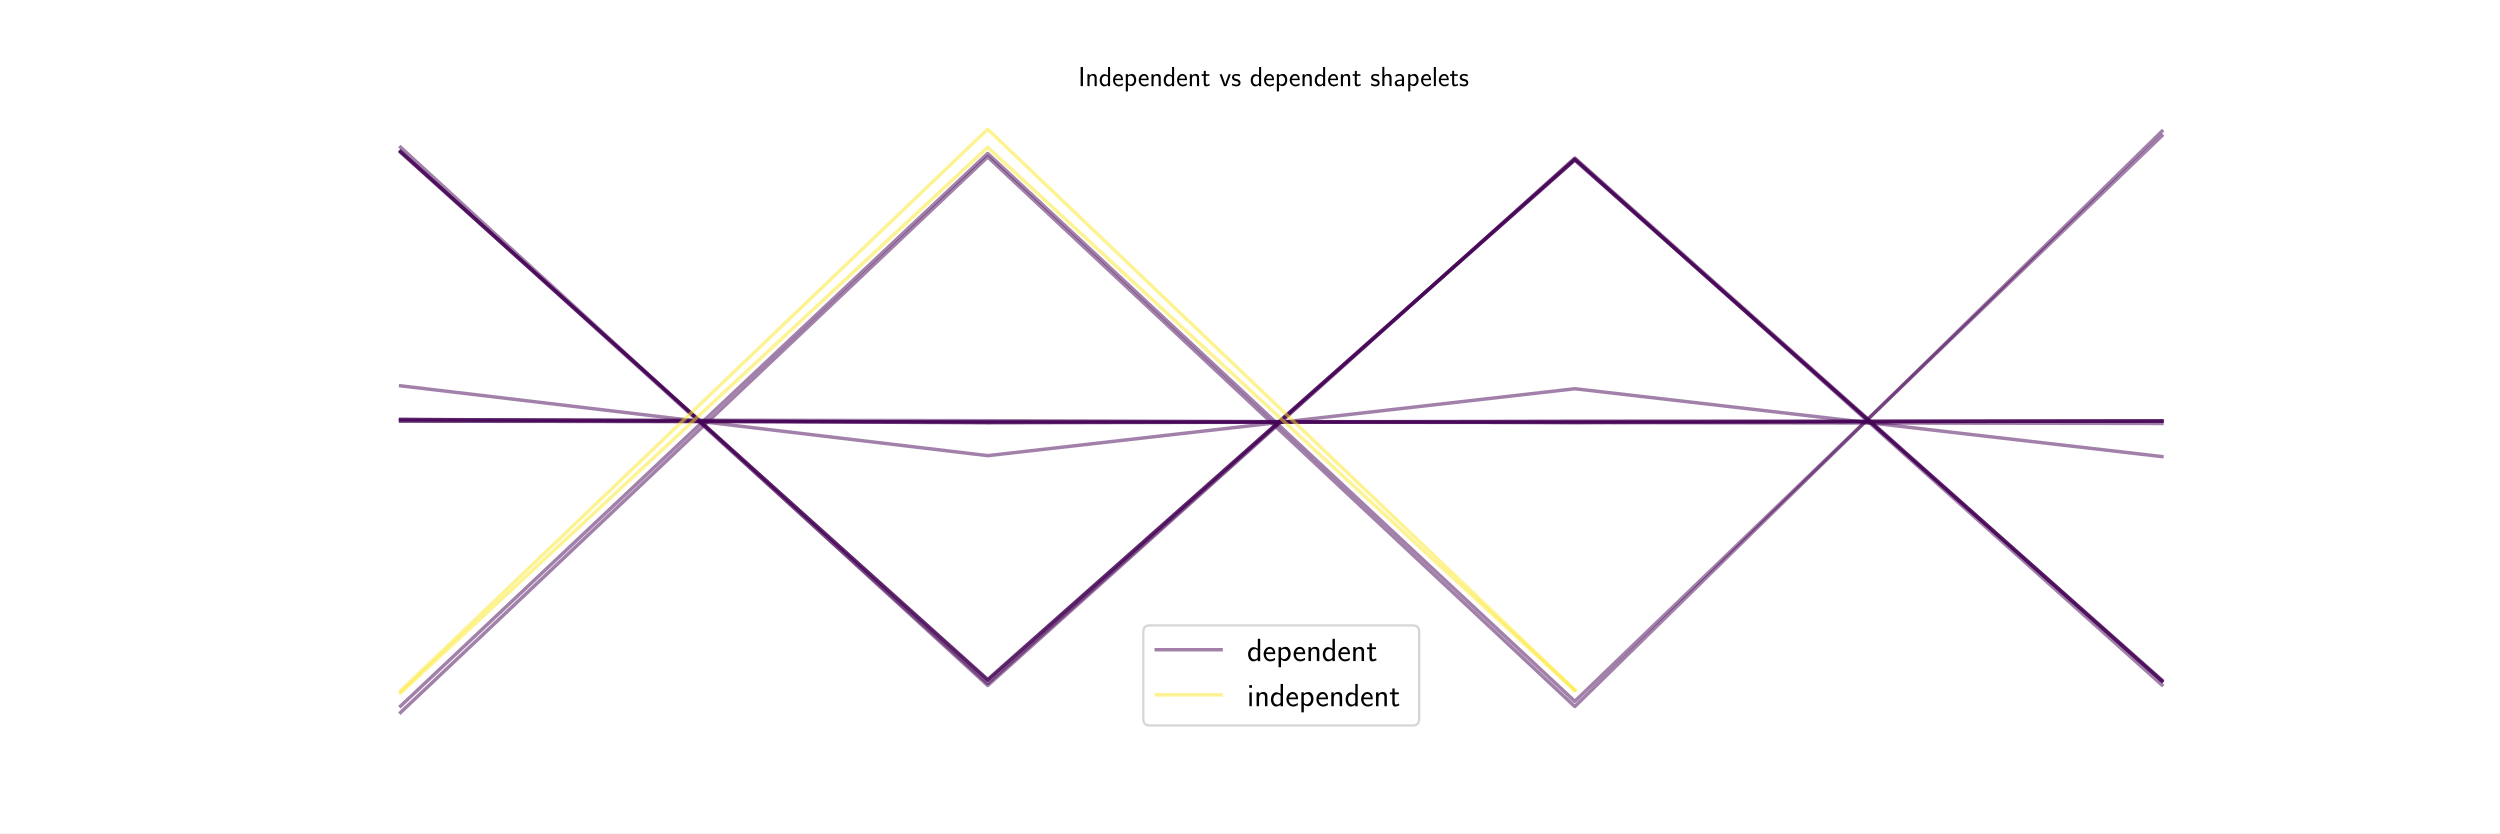
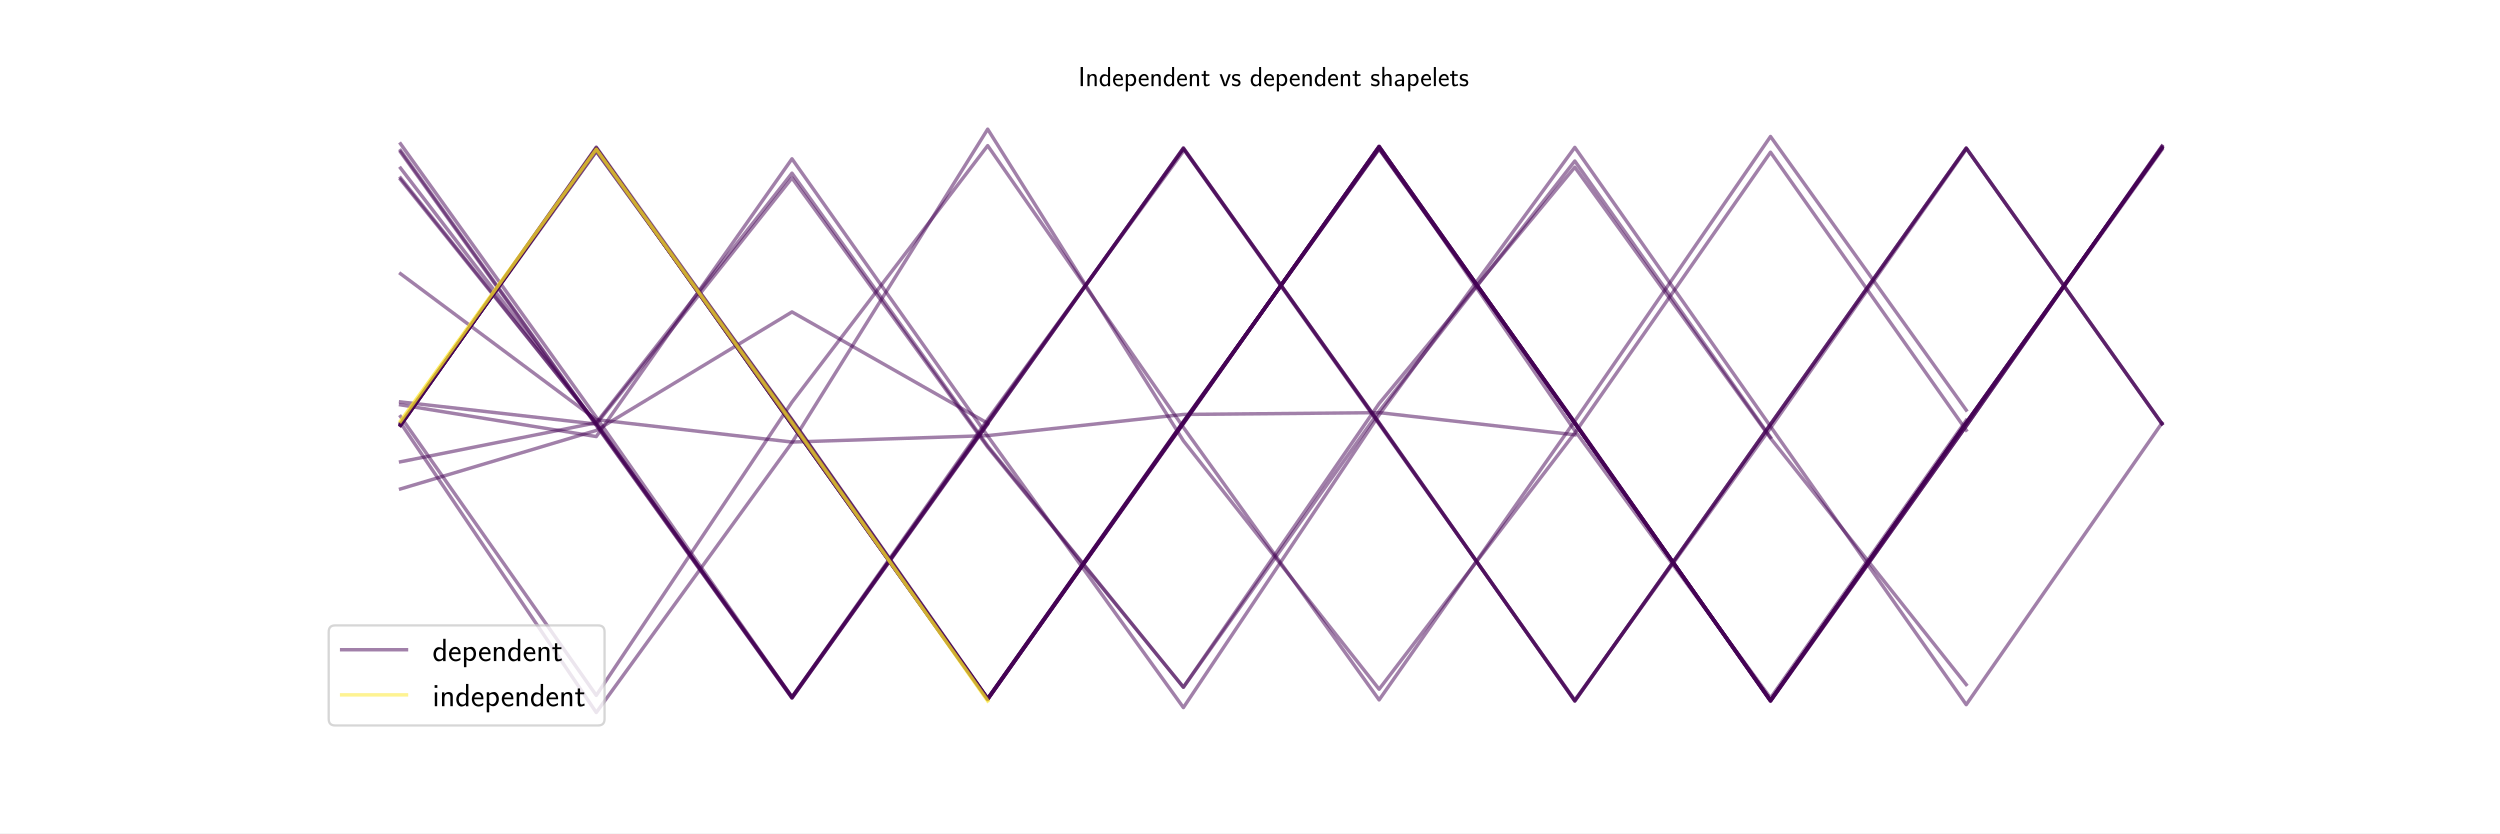
<svg xmlns="http://www.w3.org/2000/svg" xmlns:xlink="http://www.w3.org/1999/xlink" height="360pt" version="1.1" viewBox="0 0 1080 360" width="1080pt">
  <defs>
    <style type="text/css">
*{stroke-linecap:butt;stroke-linejoin:round;}
  </style>
  </defs>
  <g id="figure_1">
    <g id="patch_1">
      <path d="M 0 360  L 1080 360  L 1080 0  L 0 0  z " style="fill:#ffffff;" />
    </g>
    <g id="axes_1">
      <g id="line2d_1">
-         <path clip-path="url(#pa8c28a4d9b)" d="M 173.045 166.664  L 426.682 196.842  L 680.318 167.936  L 933.955 197.243  " style="fill:none;opacity:0.5;stroke:#440154;stroke-linecap:square;stroke-width:1.5;" />
+         <path clip-path="url(#pe93e72d672)" d="M 173.045 183.715  L 257.591 64.152  L 342.136 183.274  L 426.682 301.917  L 511.227 182.75  L 595.773 63.368  L 680.318 182.831  L 764.864 302.556  L 849.409 182.501  L 933.955 64.068  " style="fill:none;opacity:0.5;stroke:#440154;stroke-linecap:square;stroke-width:1.5;" />
      </g>
      <g id="line2d_2">
-         <path clip-path="url(#pa8c28a4d9b)" d="M 173.045 65.405  L 426.682 295.267  L 680.318 68.553  L 933.955 295.922  " style="fill:none;opacity:0.5;stroke:#440154;stroke-linecap:square;stroke-width:1.5;" />
+         <path clip-path="url(#pe93e72d672)" d="M 173.045 183.534  L 257.591 63.736  L 342.136 183.483  L 426.682 302.224  L 511.227 182.23  L 595.773 63.971  L 680.318 182.865  L 764.864 302.563  L 849.409 182.9  L 933.955 64.649  " style="fill:none;opacity:0.5;stroke:#440154;stroke-linecap:square;stroke-width:1.5;" />
      </g>
      <g id="line2d_3">
-         <path clip-path="url(#pa8c28a4d9b)" d="M 173.045 305.031  L 426.682 66.307  L 680.318 302.961  L 933.955 58.652  " style="fill:none;opacity:0.5;stroke:#440154;stroke-linecap:square;stroke-width:1.5;" />
+         <path clip-path="url(#pe93e72d672)" d="M 173.045 179.948  L 257.591 300.398  L 342.136 173.711  L 426.682 62.924  L 511.227 184.638  L 595.773 302.349  L 680.318 181.861  L 764.864 58.963  L 849.409 177.168  " style="fill:none;opacity:0.5;stroke:#440154;stroke-linecap:square;stroke-width:1.5;" />
      </g>
      <g id="line2d_4">
-         <path clip-path="url(#pa8c28a4d9b)" d="M 173.045 65.849  L 426.682 293.499  L 680.318 69.187  L 933.955 293.781  " style="fill:none;opacity:0.5;stroke:#440154;stroke-linecap:square;stroke-width:1.5;" />
+         <path clip-path="url(#pe93e72d672)" d="M 173.045 65.702  L 257.591 183.831  L 342.136 301.594  L 426.682 182.002  L 511.227 64.302  L 595.773 183.247  L 680.318 302.419  L 764.864 184.882  L 849.409 64.472  " style="fill:none;opacity:0.5;stroke:#440154;stroke-linecap:square;stroke-width:1.5;" />
      </g>
      <g id="line2d_5">
-         <path clip-path="url(#pa8c28a4d9b)" d="M 173.045 181.301  L 426.682 181.732  L 680.318 182.553  L 933.955 182.93  " style="fill:none;opacity:0.5;stroke:#440154;stroke-linecap:square;stroke-width:1.5;" />
+         <path clip-path="url(#pe93e72d672)" d="M 173.045 183.562  L 257.591 64.293  L 342.136 183.492  L 426.682 301.966  L 511.227 182.708  L 595.773 63.358  L 680.318 182.815  L 764.864 302.65  L 849.409 182.679  L 933.955 63.975  " style="fill:none;opacity:0.5;stroke:#440154;stroke-linecap:square;stroke-width:1.5;" />
      </g>
      <g id="line2d_6">
-         <path clip-path="url(#pa8c28a4d9b)" d="M 173.045 307.8  L 426.682 67.811  L 680.318 305.219  L 933.955 56.695  " style="fill:none;opacity:0.5;stroke:#440154;stroke-linecap:square;stroke-width:1.5;" />
+         <path clip-path="url(#pe93e72d672)" d="M 173.045 199.491  L 257.591 182.634  L 342.136 74.814  L 426.682 192.622  L 511.227 296.874  L 595.773 177.673  L 680.318 69.559  L 764.864 188.922  " style="fill:none;opacity:0.5;stroke:#440154;stroke-linecap:square;stroke-width:1.5;" />
      </g>
      <g id="line2d_7">
-         <path clip-path="url(#pa8c28a4d9b)" d="M 173.045 181.957  L 426.682 182.237  L 680.318 182.444  L 933.955 181.857  " style="fill:none;opacity:0.5;stroke:#440154;stroke-linecap:square;stroke-width:1.5;" />
+         <path clip-path="url(#pe93e72d672)" d="M 173.045 65.03  L 257.591 183.535  L 342.136 301.541  L 426.682 183.276  " style="fill:none;opacity:0.5;stroke:#440154;stroke-linecap:square;stroke-width:1.5;" />
      </g>
      <g id="line2d_8">
-         <path clip-path="url(#pa8c28a4d9b)" d="M 173.045 63.595  L 426.682 296.136  L 680.318 68.264  L 933.955 294.053  " style="fill:none;opacity:0.5;stroke:#440154;stroke-linecap:square;stroke-width:1.5;" />
+         <path clip-path="url(#pe93e72d672)" d="M 173.045 182.696  L 257.591 307.8  L 342.136 191.2  L 426.682 55.8  L 511.227 190.419  L 595.773 297.742  L 680.318 187.043  L 764.864 65.764  L 849.409 185.838  " style="fill:none;opacity:0.5;stroke:#440154;stroke-linecap:square;stroke-width:1.5;" />
      </g>
      <g id="line2d_9">
-         <path clip-path="url(#pa8c28a4d9b)" d="M 173.045 181.146  L 426.682 182.668  L 680.318 182.105  L 933.955 181.909  " style="fill:none;opacity:0.5;stroke:#440154;stroke-linecap:square;stroke-width:1.5;" />
+         <path clip-path="url(#pe93e72d672)" d="M 173.045 118.27  L 257.591 181.288  L 342.136 190.968  L 426.682 188.183  L 511.227 179.038  L 595.773 178.259  L 680.318 187.842  " style="fill:none;opacity:0.5;stroke:#440154;stroke-linecap:square;stroke-width:1.5;" />
      </g>
      <g id="line2d_10">
-         <path clip-path="url(#pa8c28a4d9b)" d="M 173.045 181.215  L 426.682 182.465  L 680.318 181.962  L 933.955 181.962  " style="fill:none;opacity:0.5;stroke:#440154;stroke-linecap:square;stroke-width:1.5;" />
+         <path clip-path="url(#pe93e72d672)" d="M 173.045 211.217  L 257.591 185.938  L 342.136 134.754  L 426.682 182.853  " style="fill:none;opacity:0.5;stroke:#440154;stroke-linecap:square;stroke-width:1.5;" />
      </g>
      <g id="line2d_11">
-         <path clip-path="url(#pa8c28a4d9b)" d="M 173.045 181.901  L 426.682 182.271  L 680.318 182.527  L 933.955 181.82  " style="fill:none;opacity:0.5;stroke:#440154;stroke-linecap:square;stroke-width:1.5;" />
+         <path clip-path="url(#pe93e72d672)" d="M 173.045 77.582  L 257.591 182.896  L 342.136 301.251  L 426.682 182.886  L 511.227 63.933  L 595.773 182.82  L 680.318 302.796  L 764.864 183.326  L 849.409 64.027  L 933.955 183.112  " style="fill:none;opacity:0.5;stroke:#440154;stroke-linecap:square;stroke-width:1.5;" />
      </g>
      <g id="line2d_12">
-         <path clip-path="url(#pa8c28a4d9b)" d="M 173.045 65.513  L 426.682 293.816  L 680.318 68.939  L 933.955 294.24  " style="fill:none;opacity:0.5;stroke:#440154;stroke-linecap:square;stroke-width:1.5;" />
+         <path clip-path="url(#pe93e72d672)" d="M 173.045 174.895  L 257.591 188.59  L 342.136 68.615  L 426.682 188.38  L 511.227 305.669  L 595.773 179.264  L 680.318 63.678  L 764.864 184.22  L 849.409 304.402  L 933.955 182.769  " style="fill:none;opacity:0.5;stroke:#440154;stroke-linecap:square;stroke-width:1.5;" />
      </g>
      <g id="line2d_13">
-         <path clip-path="url(#pa8c28a4d9b)" d="M 173.045 65.503  L 426.682 293.824  L 680.318 68.932  L 933.955 294.253  " style="fill:none;opacity:0.5;stroke:#440154;stroke-linecap:square;stroke-width:1.5;" />
+         <path clip-path="url(#pe93e72d672)" d="M 173.045 173.622  L 257.591 183.211  L 342.136 76.895  L 426.682 193.176  L 511.227 296.879  L 595.773 174.339  L 680.318 72.246  L 764.864 189.298  L 849.409 295.725  " style="fill:none;opacity:0.5;stroke:#440154;stroke-linecap:square;stroke-width:1.5;" />
      </g>
      <g id="line2d_14">
-         <path clip-path="url(#pa8c28a4d9b)" d="M 173.045 299.359  L 426.682 63.613  L 680.318 298.346  " style="fill:none;opacity:0.5;stroke:#fde725;stroke-linecap:square;stroke-width:1.5;" />
+         <path clip-path="url(#pe93e72d672)" d="M 173.045 183.193  L 257.591 64.473  L 342.136 181.188  L 426.682 301.652  L 511.227 182.029  L 595.773 64.442  L 680.318 182.768  L 764.864 302.993  L 849.409 184.026  L 933.955 63.085  " style="fill:none;opacity:0.5;stroke:#440154;stroke-linecap:square;stroke-width:1.5;" />
      </g>
      <g id="line2d_15">
-         <path clip-path="url(#pa8c28a4d9b)" d="M 173.045 298.424  L 426.682 55.8  L 680.318 298.044  " style="fill:none;opacity:0.5;stroke:#fde725;stroke-linecap:square;stroke-width:1.5;" />
+         <path clip-path="url(#pe93e72d672)" d="M 173.045 76.869  L 257.591 182.899  L 342.136 301.254  L 426.682 182.904  L 511.227 63.924  L 595.773 182.818  L 680.318 302.727  L 764.864 183.337  L 849.409 64.021  L 933.955 183.083  " style="fill:none;opacity:0.5;stroke:#440154;stroke-linecap:square;stroke-width:1.5;" />
+       </g>
+       <g id="line2d_16">
+         <path clip-path="url(#pe93e72d672)" d="M 173.045 183.565  L 257.591 64.294  L 342.136 183.488  L 426.682 301.967  L 511.227 182.707  L 595.773 63.359  L 680.318 182.815  L 764.864 302.648  L 849.409 182.678  L 933.955 63.972  " style="fill:none;opacity:0.5;stroke:#440154;stroke-linecap:square;stroke-width:1.5;" />
+       </g>
+       <g id="line2d_17">
+         <path clip-path="url(#pe93e72d672)" d="M 173.045 72.635  L 257.591 182.908  L 342.136 301.008  L 426.682 182.6  L 511.227 64.227  L 595.773 182.53  L 680.318 302.879  L 764.864 183.203  L 849.409 63.951  L 933.955 182.964  " style="fill:none;opacity:0.5;stroke:#440154;stroke-linecap:square;stroke-width:1.5;" />
+       </g>
+       <g id="line2d_18">
+         <path clip-path="url(#pe93e72d672)" d="M 173.045 182.991  L 257.591 65.368  L 342.136 181.543  L 426.682 301.825  L 511.227 182.353  L 595.773 64.113  L 680.318 182.417  L 764.864 302.769  L 849.409 184.009  L 933.955 63.35  " style="fill:none;opacity:0.5;stroke:#440154;stroke-linecap:square;stroke-width:1.5;" />
+       </g>
+       <g id="line2d_19">
+         <path clip-path="url(#pe93e72d672)" d="M 173.045 183.623  L 257.591 64.265  L 342.136 183.395  L 426.682 301.97  L 511.227 182.699  L 595.773 63.374  L 680.318 182.826  L 764.864 302.599  L 849.409 182.652  L 933.955 64.008  " style="fill:none;opacity:0.5;stroke:#440154;stroke-linecap:square;stroke-width:1.5;" />
+       </g>
+       <g id="line2d_20">
+         <path clip-path="url(#pe93e72d672)" d="M 173.045 183.57  L 257.591 64.251  L 342.136 183.487  L 426.682 301.936  L 511.227 182.715  L 595.773 63.398  L 680.318 182.752  L 764.864 302.634  L 849.409 182.687  L 933.955 63.916  " style="fill:none;opacity:0.5;stroke:#440154;stroke-linecap:square;stroke-width:1.5;" />
+       </g>
+       <g id="line2d_21">
+         <path clip-path="url(#pe93e72d672)" d="M 173.045 62.132  L 257.591 180.266  L 342.136 301.197  L 426.682 181.171  L 511.227 65.302  " style="fill:none;opacity:0.5;stroke:#440154;stroke-linecap:square;stroke-width:1.5;" />
+       </g>
+       <g id="line2d_22">
+         <path clip-path="url(#pe93e72d672)" d="M 173.045 182.99  L 257.591 65.367  L 342.136 181.543  L 426.682 301.825  L 511.227 182.353  L 595.773 64.113  L 680.318 182.417  L 764.864 302.769  L 849.409 184.009  L 933.955 63.35  " style="fill:none;opacity:0.5;stroke:#440154;stroke-linecap:square;stroke-width:1.5;" />
+       </g>
+       <g id="line2d_23">
+         <path clip-path="url(#pe93e72d672)" d="M 173.045 183.871  L 257.591 63.57  L 342.136 181.924  L 426.682 302.148  L 511.227 183.143  L 595.773 63.105  L 680.318 186.032  L 764.864 301.512  L 849.409 181.552  " style="fill:none;opacity:0.5;stroke:#440154;stroke-linecap:square;stroke-width:1.5;" />
+       </g>
+       <g id="line2d_24">
+         <path clip-path="url(#pe93e72d672)" d="M 173.045 182.138  L 257.591 64.374  L 342.136 182.227  L 426.682 302.882  " style="fill:none;opacity:0.5;stroke:#fde725;stroke-linecap:square;stroke-width:1.5;" />
+       </g>
+       <g id="line2d_25">
+         <path clip-path="url(#pe93e72d672)" d="M 173.045 181.762  L 257.591 64.568  L 342.136 182.904  L 426.682 302.53  " style="fill:none;opacity:0.5;stroke:#fde725;stroke-linecap:square;stroke-width:1.5;" />
      </g>
      <g id="text_1">
        <defs>
          <path d="M 17.094 69  L 8.703 69  L 8.703 0  L 17.094 0  z " id="CMSS17-73" />
          <path d="M 40.906 29.328  C 40.906 35.672 39.406 44 28.094 44  C 21.703 44 17.5 40.719 14.703 37.328  L 14.703 43.094  L 7.406 43.094  L 7.406 0  L 15 0  L 15 24.359  C 15 30.688 17.406 37.938 24.203 37.938  C 33 37.938 33.297 32 33.297 28.578  L 33.297 0  L 40.906 0  z " id="CMSS17-110" />
          <path d="M 40.797 69  L 33.406 69  L 33.406 38.094  C 30.297 40.672 25.203 43.062 19.594 43.062  C 10.5 43.062 3.297 33.297 3.297 21.047  C 3.297 8.781 10.406 -1 19.297 -1  C 26.203 -1 30.797 2.688 33.203 4.781  L 33.203 -0.203  L 40.797 -0.203  z M 33.203 13.062  C 33.203 11.672 33.203 10.203 30.094 7.531  C 28.094 5.859 25.703 5.078 23.406 5.078  C 18 5.078 10.906 9 10.906 20.938  C 10.906 33.344 18.906 37 24.406 37  C 28.094 37 31.094 35.219 33.203 32.266  z " id="CMSS17-100" />
          <path d="M 39.094 21.516  C 39.094 24.844 38.906 31.297 35.703 36.641  C 32.203 42.391 26.5 44 22.203 44  C 11.797 44 3 34.188 3 21.484  C 3 9.094 12.094 -1 23.594 -1  C 28.094 -1 33.594 0.297 38.594 3.875  C 38.594 4.281 38.406 6.469 38.297 6.562  C 38.297 6.766 38 9.844 38 10.25  C 33.203 6.359 27.703 5.078 23.703 5.078  C 17.297 5.078 10.406 10.422 10.094 21.516  z M 10.906 27  C 12.203 32.562 16.594 37.828 22.203 37.828  C 23.703 37.828 30.703 37.828 32.5 27  z " id="CMSS17-101" />
          <path d="M 15.094 5.203  C 18.406 2.016 22.906 -0.078 27.703 -0.078  C 37 -0.078 45 9.422 45 22.062  C 45 33.734 39 44 30.406 44  C 25.406 44 19.406 42.219 14.906 38.625  L 14.906 43.203  L 7.5 43.203  L 7.5 -19  L 15.094 -19  z M 15.094 32.812  C 15.906 34 19.297 37.734 24.797 37.734  C 31.797 37.734 37.406 30.625 37.406 22.062  C 37.406 12.297 30.594 6 23.906 6  C 21.906 6 19.797 6.484 17.797 8.172  C 15.094 10.531 15.094 12 15.094 13.391  z " id="CMSS17-112" />
          <path d="M 16.703 37  L 29.703 37  L 29.703 42.766  L 16.703 42.766  L 16.703 55  L 9.594 55  L 9.594 42.766  L 1.703 42.766  L 1.703 37  L 9.406 37  L 9.406 11.703  C 9.406 6 10.703 -1 17.297 -1  C 22.297 -1 26.906 0.391 31.297 2.688  L 29.703 8.562  C 27.297 6.469 24.406 5.266 21.297 5.266  C 16.906 5.266 16.703 10.875 16.703 13.375  z " id="CMSS17-116" />
          <path d="M 41.797 43  L 34 43  L 27.297 24.312  C 25.203 18.203 22.203 9.797 21.703 5.5  L 21.594 5.5  C 21.406 7.312 20.594 9.906 20.094 11.703  C 19.5 13.906 18.703 16.5 18.094 18.312  L 9.297 43  L 1.297 43  L 17.094 0  L 26 0  z " id="CMSS17-118" />
          <path d="M 32.203 41.047  C 26.297 43.859 21.703 43.859 18.703 43.859  C 11.594 43.859 3.094 41.375 3.094 31.297  C 3.094 21.234 14.094 19.031 17.094 18.422  C 21.703 17.531 26.797 16.531 26.797 11.562  C 26.797 5.266 19.594 5.266 18.297 5.266  C 14.297 5.266 8.797 6.359 3.797 9.969  L 2.594 3.281  C 8.297 0 13.797 -1 18.406 -1  C 30.703 -1 33.797 6.5 33.797 12.203  C 33.797 17.094 31 20.391 29.094 21.891  C 25.797 24.5 24.594 24.797 16.406 26.5  C 15 26.703 10.094 27.797 10.094 32.281  C 10.094 38 16.406 38 17.797 38  C 24.297 38 28.297 35.984 31 34.5  z " id="CMSS17-115" />
          <path d="M 40.906 29.547  C 40.906 35.812 39.406 44.062 28.094 44.062  C 21.797 44.062 17.703 40.984 14.797 37.609  L 14.797 69.5  L 7.406 69.5  L 7.406 0.5  L 15 0.5  L 15 24.578  C 15 30.828 17.406 38 24.203 38  C 33 38 33.297 32.125 33.297 28.734  L 33.297 0.5  L 40.906 0.5  z " id="CMSS17-104" />
          <path d="M 37.594 27.984  C 37.594 37.375 30.906 43.875 21.906 43.875  C 17.5 43.875 12.703 43.078 7.203 39.891  L 7.797 33.359  C 10.297 35.125 14.594 38 21.797 38  C 26.906 38 30 34.062 30 27.844  L 30 24  C 14 24 4 19.344 4 11.344  C 4 7.203 6.5 -1 14.797 -1  C 16.297 -1 24.406 -1 30.203 3.391  L 30.203 -0.297  L 37.594 -0.297  z M 30 12.75  C 30 10.953 30 8.562 27 6.781  C 24.406 5.078 21.094 5.078 19.703 5.078  C 14.703 5.078 11.297 7.984 11.297 11.625  C 11.297 18.922 26.906 18.922 30 18.922  z " id="CMSS17-97" />
          <path d="M 14.797 69  L 7.406 69  L 7.406 0  L 14.797 0  z " id="CMSS17-108" />
        </defs>
        <g transform="translate(465.7959 37.2)scale(0.12 -0.12)">
          <use transform="scale(0.996264)" xlink:href="#CMSS17-73" />
          <use transform="translate(25.78393 0)scale(0.996264)" xlink:href="#CMSS17-110" />
          <use transform="translate(73.98887 0)scale(0.996264)" xlink:href="#CMSS17-100" />
          <use transform="translate(122.1938 0)scale(0.996264)" xlink:href="#CMSS17-101" />
          <use transform="translate(163.8326 0)scale(0.996264)" xlink:href="#CMSS17-112" />
          <use transform="translate(214.64 0)scale(0.996264)" xlink:href="#CMSS17-101" />
          <use transform="translate(256.2788 0)scale(0.996264)" xlink:href="#CMSS17-110" />
          <use transform="translate(304.4838 0)scale(0.996264)" xlink:href="#CMSS17-100" />
          <use transform="translate(352.6887 0)scale(0.996264)" xlink:href="#CMSS17-101" />
          <use transform="translate(394.3275 0)scale(0.996264)" xlink:href="#CMSS17-110" />
          <use transform="translate(442.5325 0)scale(0.996264)" xlink:href="#CMSS17-116" />
          <use transform="translate(507.5932 0)scale(0.996264)" xlink:href="#CMSS17-118" />
          <use transform="translate(550.5933 0)scale(0.996264)" xlink:href="#CMSS17-115" />
          <use transform="translate(617.736 0)scale(0.996264)" xlink:href="#CMSS17-100" />
          <use transform="translate(665.9409 0)scale(0.996264)" xlink:href="#CMSS17-101" />
          <use transform="translate(707.5797 0)scale(0.996264)" xlink:href="#CMSS17-112" />
          <use transform="translate(758.3871 0)scale(0.996264)" xlink:href="#CMSS17-101" />
          <use transform="translate(800.0259 0)scale(0.996264)" xlink:href="#CMSS17-110" />
          <use transform="translate(848.2309 0)scale(0.996264)" xlink:href="#CMSS17-100" />
          <use transform="translate(896.4358 0)scale(0.996264)" xlink:href="#CMSS17-101" />
          <use transform="translate(938.0746 0)scale(0.996264)" xlink:href="#CMSS17-110" />
          <use transform="translate(986.2796 0)scale(0.996264)" xlink:href="#CMSS17-116" />
          <use transform="translate(1051.34 0)scale(0.996264)" xlink:href="#CMSS17-115" />
          <use transform="translate(1087.254 0)scale(0.996264)" xlink:href="#CMSS17-104" />
          <use transform="translate(1135.459 0)scale(0.996264)" xlink:href="#CMSS17-97" />
          <use transform="translate(1180.381 0)scale(0.996264)" xlink:href="#CMSS17-112" />
          <use transform="translate(1231.188 0)scale(0.996264)" xlink:href="#CMSS17-101" />
          <use transform="translate(1272.827 0)scale(0.996264)" xlink:href="#CMSS17-108" />
          <use transform="translate(1295.008 0)scale(0.996264)" xlink:href="#CMSS17-101" />
          <use transform="translate(1336.646 0)scale(0.996264)" xlink:href="#CMSS17-116" />
          <use transform="translate(1370.478 0)scale(0.996264)" xlink:href="#CMSS17-115" />
        </g>
      </g>
      <g id="legend_1">
        <g id="patch_2">
-           <path d="M 496.715 313.4  L 610.285 313.4  Q 613.085 313.4 613.085 310.6  L 613.085 272.976  Q 613.085 270.176 610.285 270.176  L 496.715 270.176  Q 493.915 270.176 493.915 272.976  L 493.915 310.6  Q 493.915 313.4 496.715 313.4  z " style="fill:#ffffff;opacity:0.8;stroke:#cccccc;stroke-linejoin:miter;" />
+           <path d="M 144.8 313.4  L 258.369 313.4  Q 261.169 313.4 261.169 310.6  L 261.169 272.976  Q 261.169 270.176 258.369 270.176  L 144.8 270.176  Q 142 270.176 142 272.976  L 142 310.6  Q 142 313.4 144.8 313.4  z " style="fill:#ffffff;opacity:0.8;stroke:#cccccc;stroke-linejoin:miter;" />
        </g>
-         <g id="line2d_16">
-           <path d="M 499.515 280.676  L 527.515 280.676  " style="fill:none;opacity:0.5;stroke:#440154;stroke-linecap:square;stroke-width:1.5;" />
+         <g id="line2d_26">
+           <path d="M 147.6 280.676  L 175.6 280.676  " style="fill:none;opacity:0.5;stroke:#440154;stroke-linecap:square;stroke-width:1.5;" />
        </g>
-         <g id="line2d_17" />
+         <g id="line2d_27" />
        <g id="text_2">
-           <g transform="translate(538.7155 285.5759)scale(0.14 -0.14)">
+           <g transform="translate(186.8 285.5759)scale(0.14 -0.14)">
            <use transform="scale(0.996264)" xlink:href="#CMSS17-100" />
            <use transform="translate(48.20494 0)scale(0.996264)" xlink:href="#CMSS17-101" />
            <use transform="translate(89.84377 0)scale(0.996264)" xlink:href="#CMSS17-112" />
            <use transform="translate(140.6511 0)scale(0.996264)" xlink:href="#CMSS17-101" />
            <use transform="translate(182.29 0)scale(0.996264)" xlink:href="#CMSS17-110" />
            <use transform="translate(230.4949 0)scale(0.996264)" xlink:href="#CMSS17-100" />
            <use transform="translate(278.6999 0)scale(0.996264)" xlink:href="#CMSS17-101" />
            <use transform="translate(320.3387 0)scale(0.996264)" xlink:href="#CMSS17-110" />
            <use transform="translate(368.5436 0)scale(0.996264)" xlink:href="#CMSS17-116" />
          </g>
        </g>
-         <g id="line2d_18">
-           <path d="M 499.515 300.188  L 527.515 300.188  " style="fill:none;opacity:0.5;stroke:#fde725;stroke-linecap:square;stroke-width:1.5;" />
+         <g id="line2d_28">
+           <path d="M 147.6 300.188  L 175.6 300.188  " style="fill:none;opacity:0.5;stroke:#fde725;stroke-linecap:square;stroke-width:1.5;" />
        </g>
-         <g id="line2d_19" />
+         <g id="line2d_29" />
        <g id="text_3">
          <defs>
            <path d="M 15.297 65.359  L 6.906 65.359  L 6.906 57  L 15.297 57  z M 14.797 42.797  L 7.406 42.797  L 7.406 0  L 14.797 0  z " id="CMSS17-105" />
          </defs>
-           <g transform="translate(538.7155 305.088)scale(0.14 -0.14)">
+           <g transform="translate(186.8 305.088)scale(0.14 -0.14)">
            <use transform="scale(0.996264)" xlink:href="#CMSS17-105" />
            <use transform="translate(22.18072 0)scale(0.996264)" xlink:href="#CMSS17-110" />
            <use transform="translate(70.38567 0)scale(0.996264)" xlink:href="#CMSS17-100" />
            <use transform="translate(118.5906 0)scale(0.996264)" xlink:href="#CMSS17-101" />
            <use transform="translate(160.2294 0)scale(0.996264)" xlink:href="#CMSS17-112" />
            <use transform="translate(211.0368 0)scale(0.996264)" xlink:href="#CMSS17-101" />
            <use transform="translate(252.6756 0)scale(0.996264)" xlink:href="#CMSS17-110" />
            <use transform="translate(300.8806 0)scale(0.996264)" xlink:href="#CMSS17-100" />
            <use transform="translate(349.0855 0)scale(0.996264)" xlink:href="#CMSS17-101" />
            <use transform="translate(390.7243 0)scale(0.996264)" xlink:href="#CMSS17-110" />
            <use transform="translate(438.9293 0)scale(0.996264)" xlink:href="#CMSS17-116" />
          </g>
        </g>
      </g>
    </g>
  </g>
  <defs>
-     <clipPath id="pa8c28a4d9b">
+     <clipPath id="pe93e72d672">
      <rect height="277.2" width="837" x="135" y="43.2" />
    </clipPath>
  </defs>
</svg>
